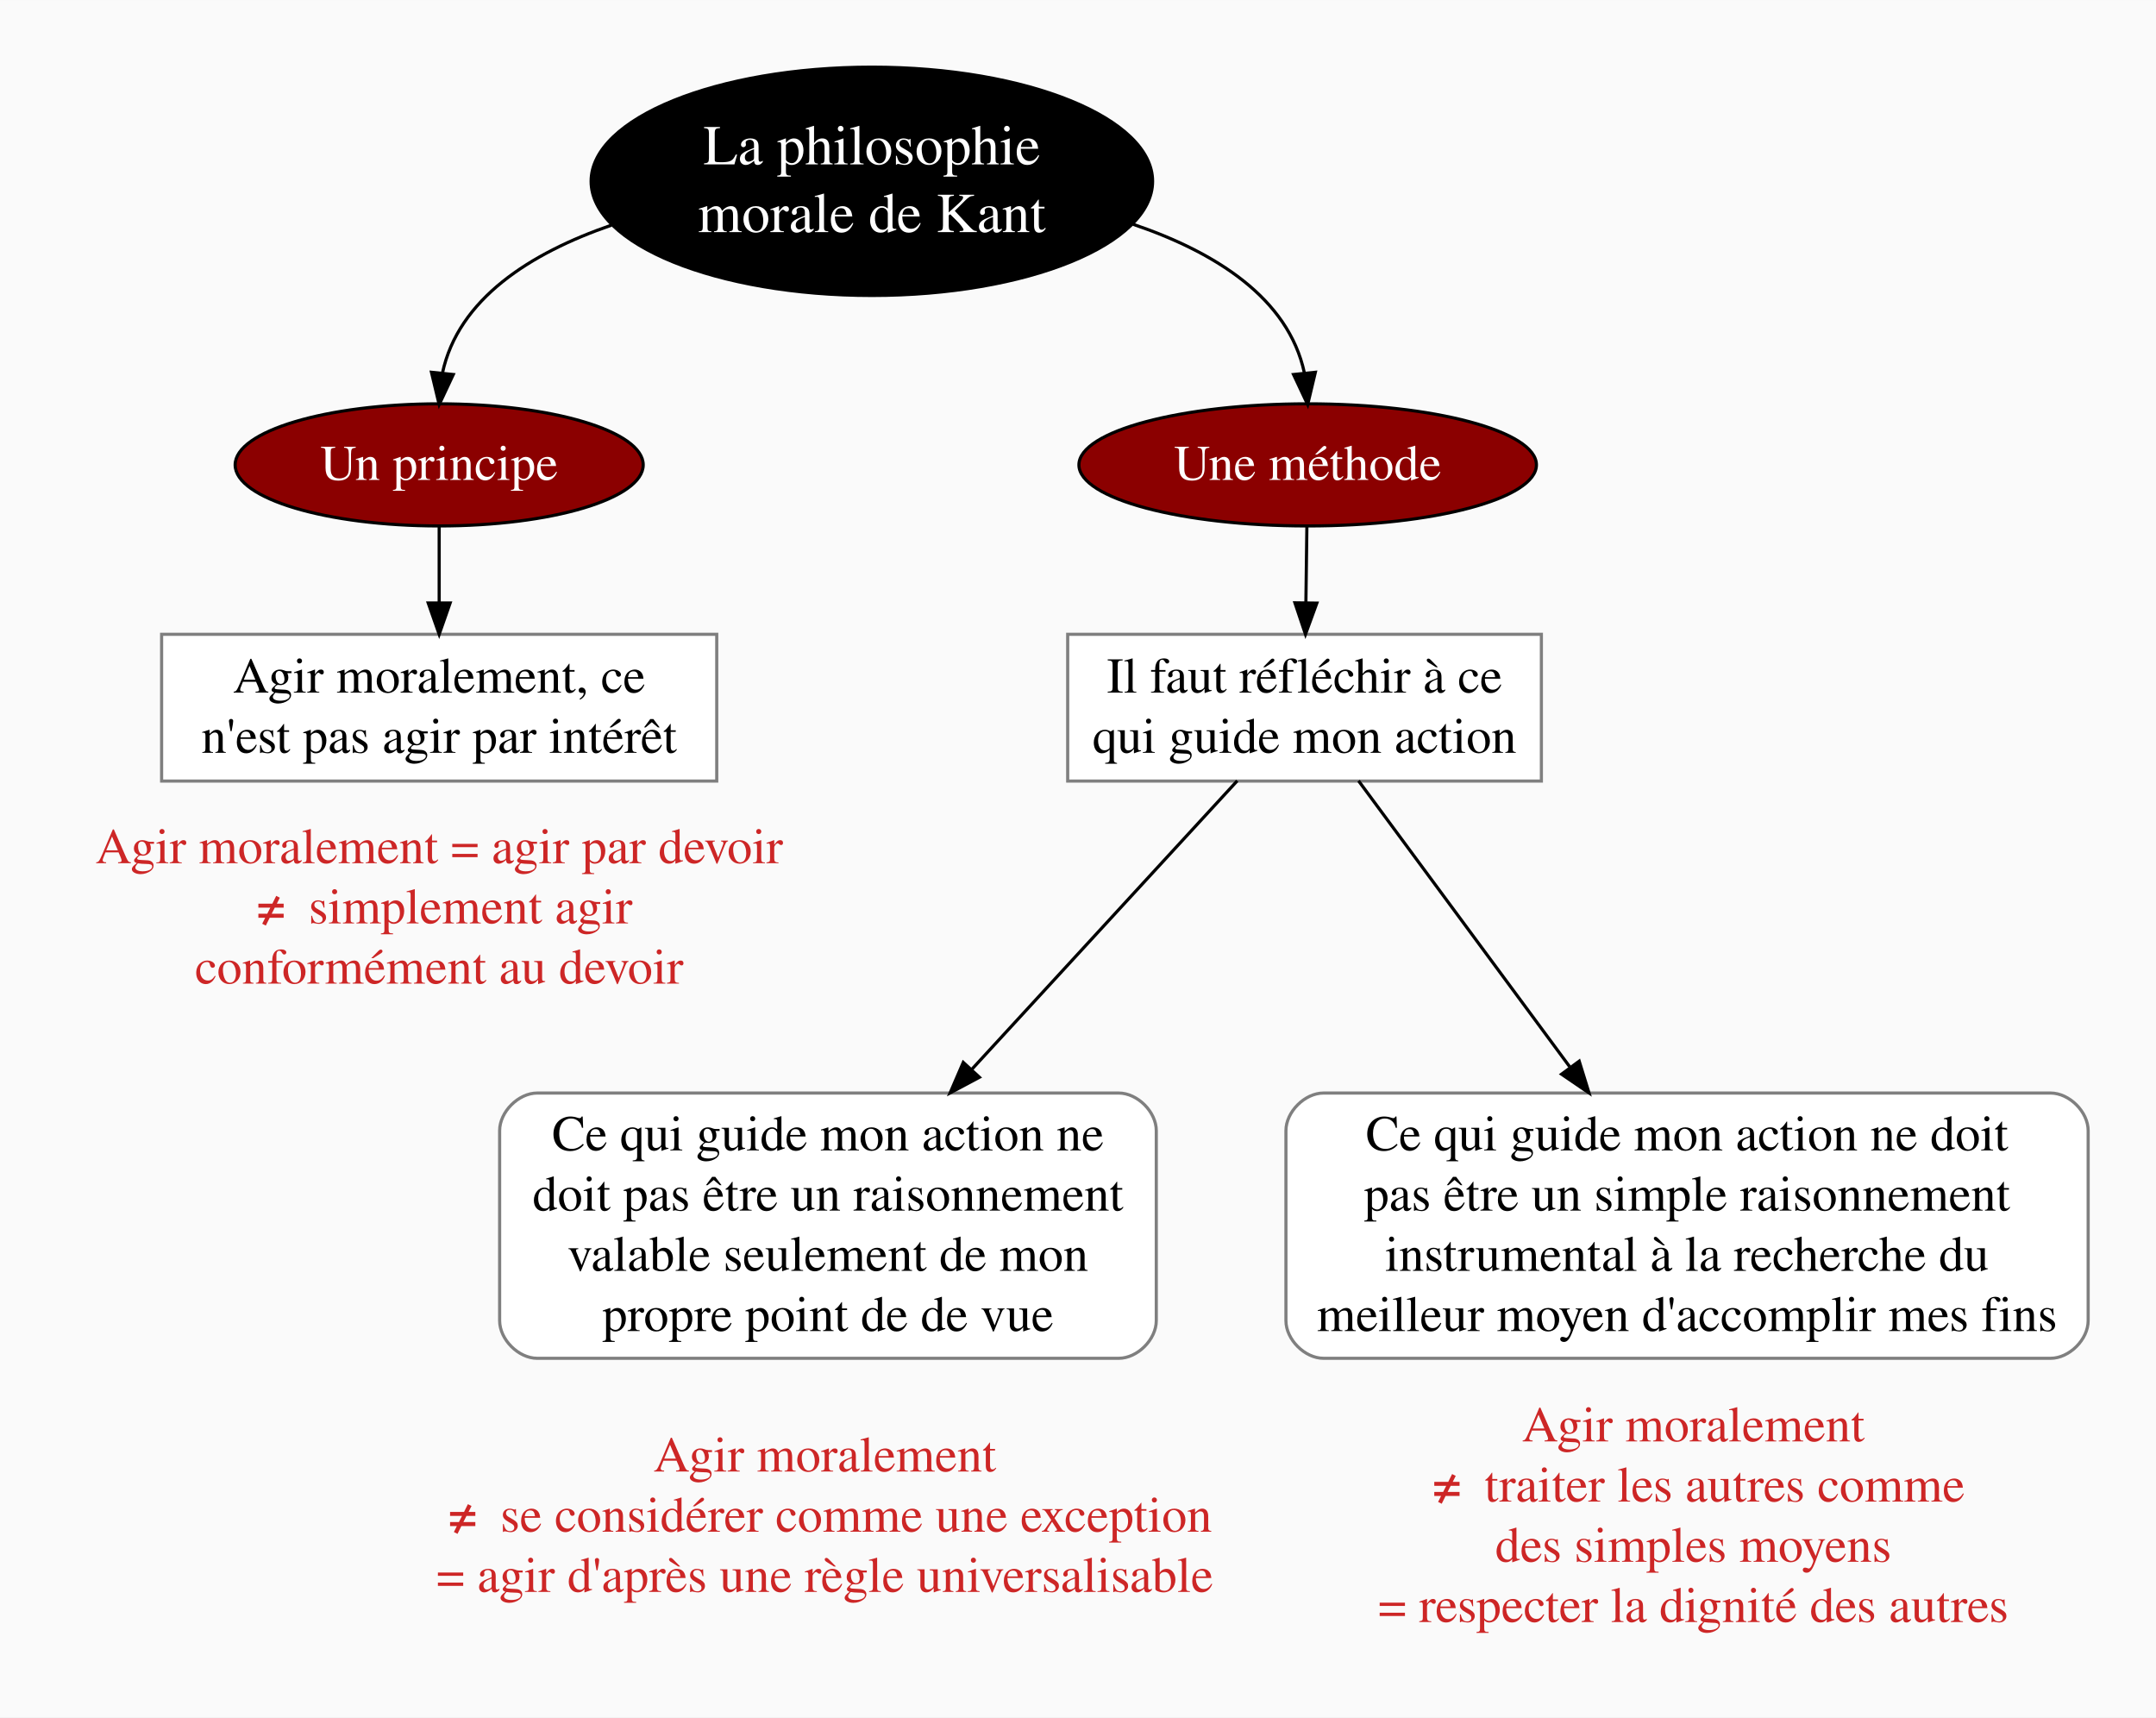
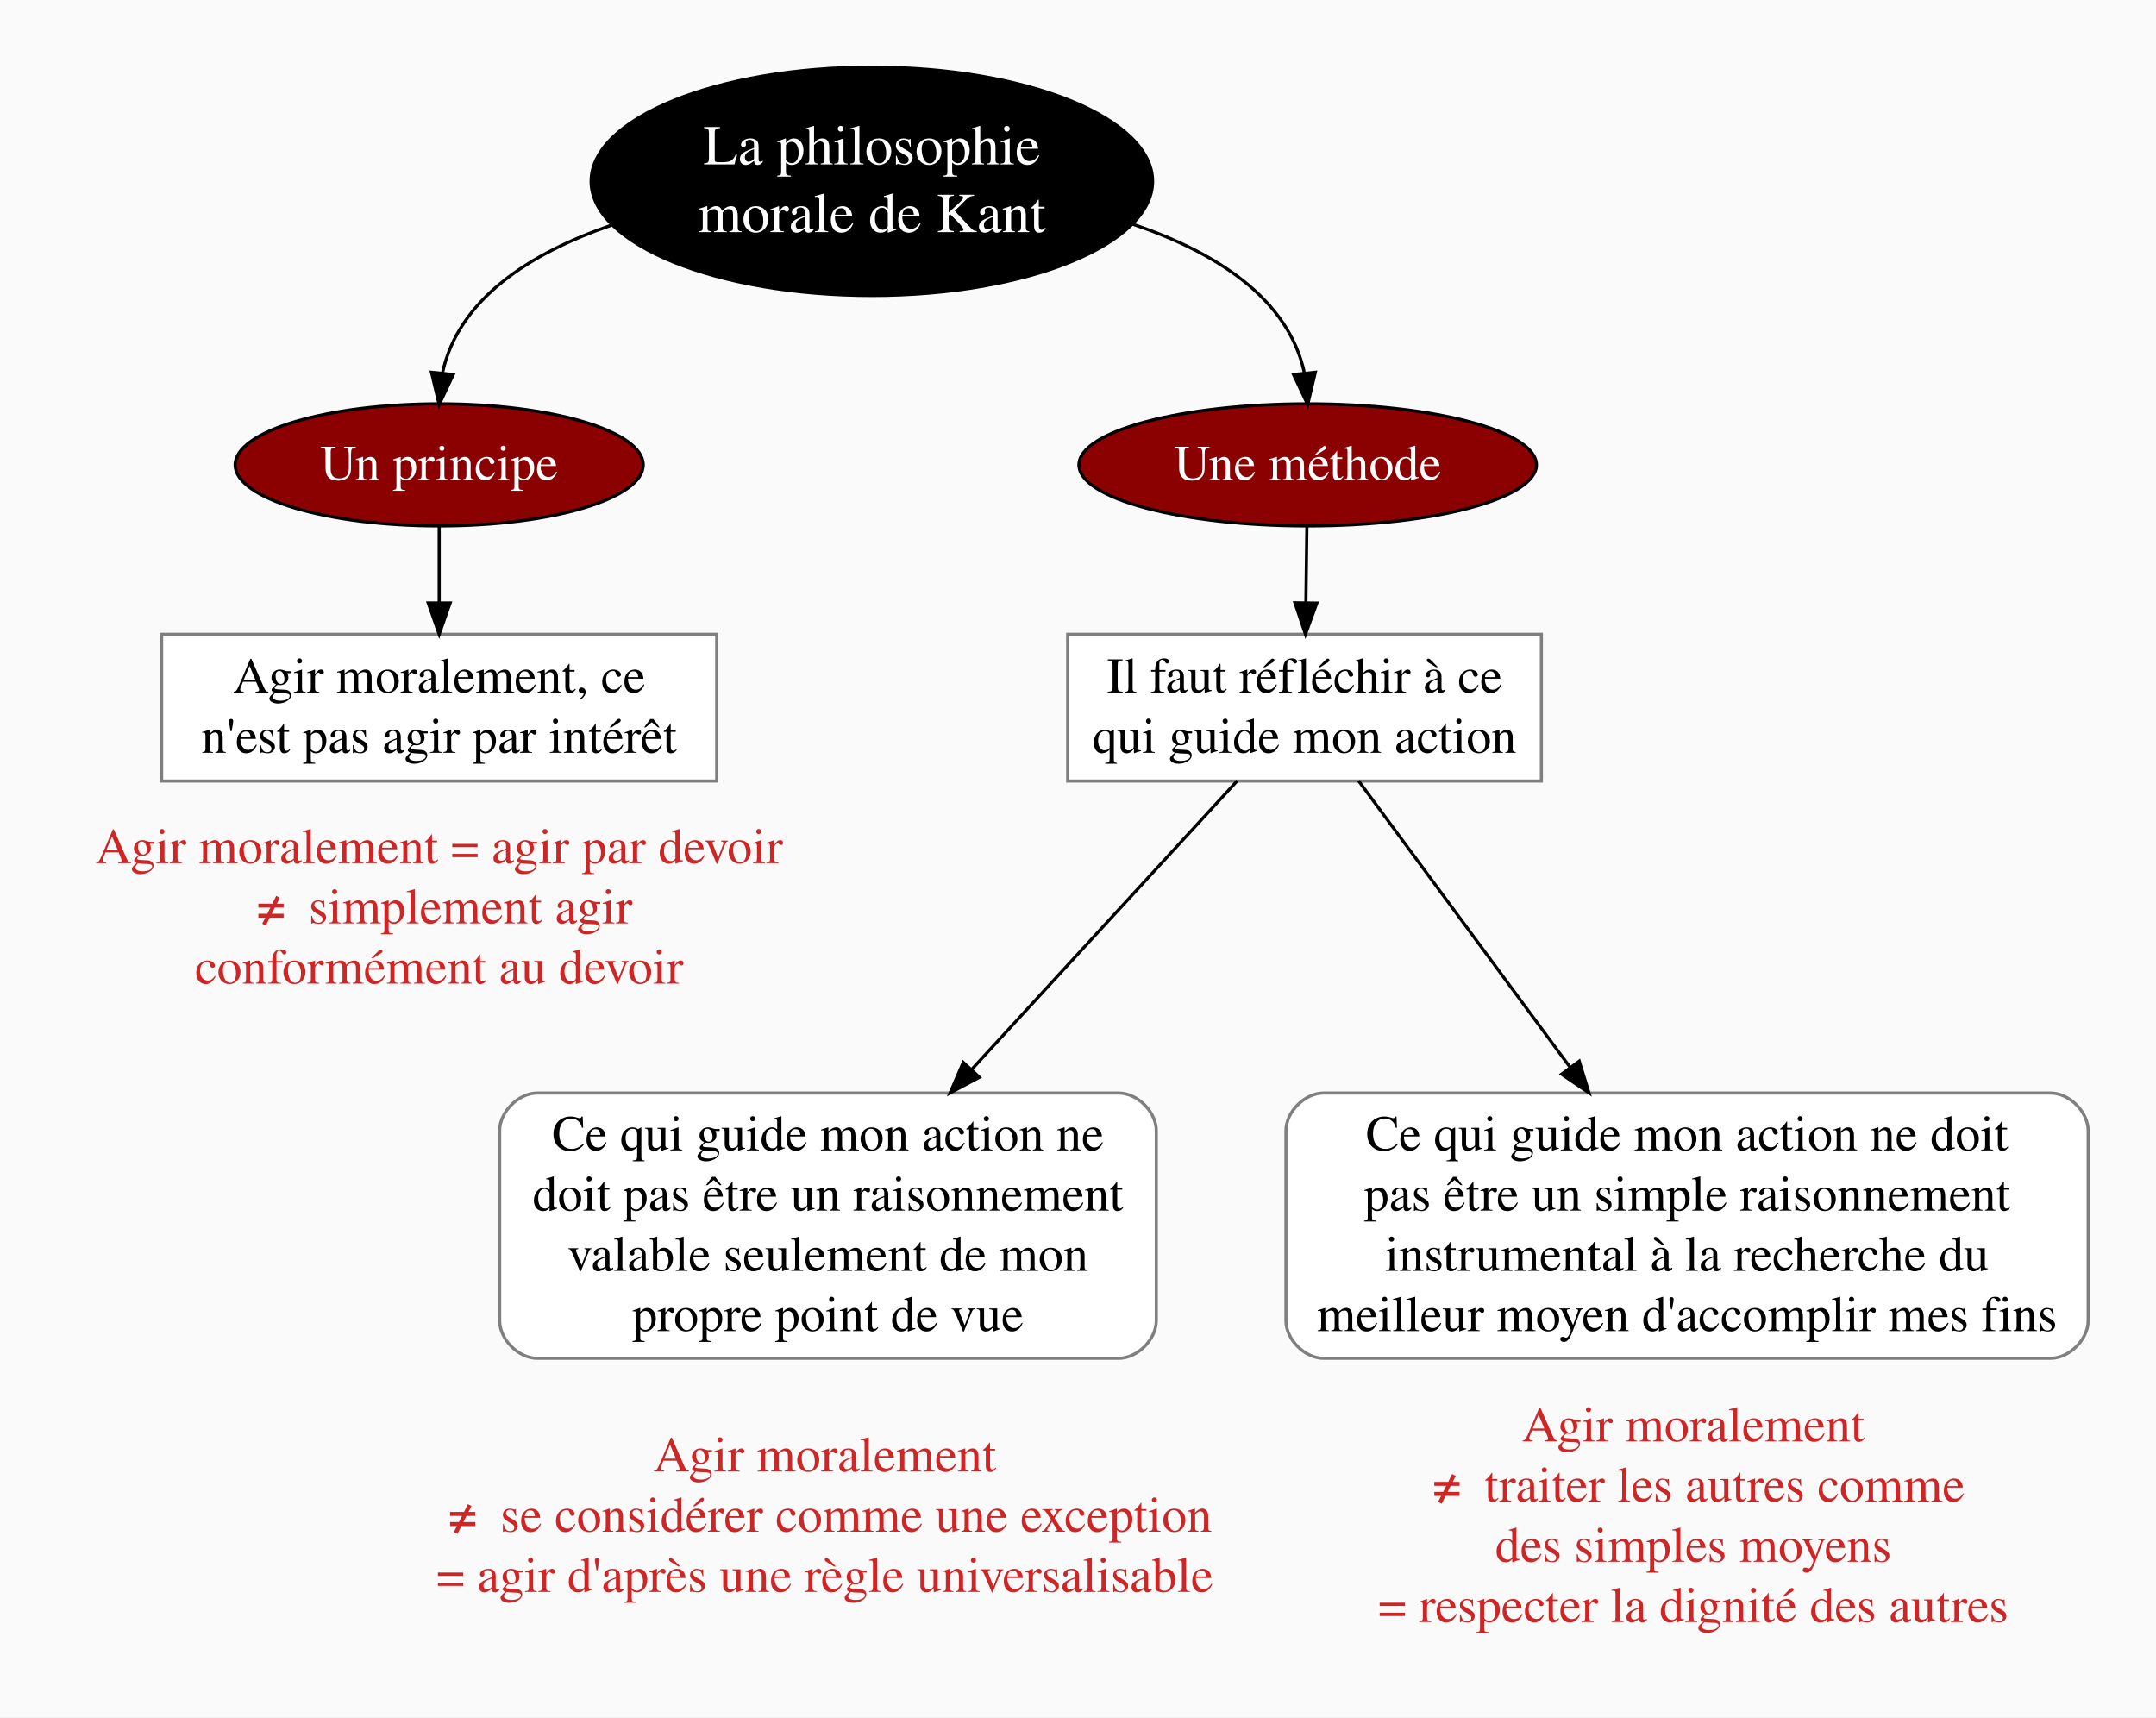
<svg xmlns="http://www.w3.org/2000/svg" width="688pt" height="548pt" viewBox="0.00 0.00 687.64 547.67">
  <g id="graph0" class="graph" transform="scale(1 1) rotate(0) translate(21.6 526.0743)">
    <polygon fill="#fafafa" stroke="transparent" points="-21.6,21.6 -21.6,-526.074 666.038,-526.074 666.038,21.6 -21.6,21.6" />
    <g id="node1" class="node">
      <ellipse fill="#000000" stroke="#000000" cx="256.472" cy="-468.271" rx="89.54" ry="36.409" />
      <text text-anchor="middle" x="256.472" y="-473.671" font-family="Times,serif" font-size="18.00" fill="#ffffff">La philosophie</text>
      <text text-anchor="middle" x="256.472" y="-452.07" font-family="Times,serif" font-size="18.00" fill="#ffffff">morale de Kant</text>
    </g>
    <g id="node2" class="node">
      <ellipse fill="#8b0000" stroke="#000000" cx="118.472" cy="-377.833" rx="65.072" ry="19.47" />
      <text text-anchor="middle" x="118.472" y="-373.033" font-family="Times,serif" font-size="16.00" fill="#ffffff">Un principe</text>
    </g>
    <g id="edge1" class="edge">
      <path fill="none" stroke="#000000" d="M173.41,-454.283C147.608,-445.378 124.546,-430.821 119.496,-407.035" />
      <polygon fill="#000000" stroke="#000000" points="122.975,-406.657 118.472,-397.067 116.012,-407.372 122.975,-406.657" />
    </g>
    <g id="node3" class="node">
      <ellipse fill="#8b0000" stroke="#000000" cx="395.472" cy="-377.833" rx="72.957" ry="19.47" />
      <text text-anchor="middle" x="395.472" y="-373.033" font-family="Times,serif" font-size="16.00" fill="#ffffff">Une méthode</text>
    </g>
    <g id="edge2" class="edge">
      <path fill="none" stroke="#000000" d="M339.736,-454.584C365.87,-445.723 389.3,-431.137 394.432,-407.132" />
      <polygon fill="#000000" stroke="#000000" points="397.925,-407.373 395.472,-397.067 390.963,-406.654 397.925,-407.373" />
    </g>
    <g id="node4" class="node">
      <polygon fill="#ffffff" stroke="#7f7f7f" points="206.998,-323.802 29.946,-323.802 29.946,-276.998 206.998,-276.998 206.998,-323.802" />
      <text text-anchor="middle" x="118.472" y="-305.2" font-family="Times,serif" font-size="16.00" fill="#000000">Agir moralement, ce</text>
      <text text-anchor="middle" x="118.472" y="-286" font-family="Times,serif" font-size="16.00" fill="#000000">n'est pas agir par intérêt</text>
    </g>
    <g id="edge4" class="edge">
      <path fill="none" stroke="#000000" d="M118.472,-358.294C118.472,-350.922 118.472,-342.31 118.472,-334.015" />
      <polygon fill="#000000" stroke="#000000" points="121.972,-333.797 118.472,-323.797 114.972,-333.797 121.972,-333.797" />
    </g>
    <g id="node5" class="node">
      <polygon fill="#ffffff" stroke="#7f7f7f" points="470.012,-323.802 318.932,-323.802 318.932,-276.998 470.012,-276.998 470.012,-323.802" />
      <text text-anchor="middle" x="394.472" y="-305.2" font-family="Times,serif" font-size="16.00" fill="#000000">Il faut réfléchir à ce</text>
      <text text-anchor="middle" x="394.472" y="-286" font-family="Times,serif" font-size="16.00" fill="#000000">qui guide mon action</text>
    </g>
    <g id="edge5" class="edge">
      <path fill="none" stroke="#000000" d="M395.22,-358.294C395.125,-350.922 395.013,-342.31 394.906,-334.015" />
      <polygon fill="#000000" stroke="#000000" points="398.403,-333.751 394.774,-323.797 391.404,-333.841 398.403,-333.751" />
    </g>
    <g id="node8" class="node">
      <path fill="#fafafa" stroke="transparent" d="M224.916,-269.001C224.916,-269.001 12.028,-269.001 12.028,-269.001 6.028,-269.001 .028,-263.001 .028,-257.001 .028,-257.001 .028,-215.799 .028,-215.799 .028,-209.799 6.028,-203.799 12.028,-203.799 12.028,-203.799 224.916,-203.799 224.916,-203.799 230.916,-203.799 236.916,-209.799 236.916,-215.799 236.916,-215.799 236.916,-257.001 236.916,-257.001 236.916,-263.001 230.916,-269.001 224.916,-269.001" />
      <text text-anchor="middle" x="118.472" y="-250.8" font-family="Times,serif" font-size="16.00" fill="#cd2626">Agir moralement = agir par devoir</text>
      <text text-anchor="middle" x="118.472" y="-231.6" font-family="Times,serif" font-size="16.00" fill="#cd2626">≠ simplement agir</text>
      <text text-anchor="middle" x="118.472" y="-212.4" font-family="Times,serif" font-size="16.00" fill="#cd2626">conformément au devoir</text>
    </g>
    <g id="node6" class="node">
      <path fill="#ffffff" stroke="#7f7f7f" d="M335.189,-177.5C335.189,-177.5 149.755,-177.5 149.755,-177.5 143.755,-177.5 137.755,-171.5 137.755,-165.5 137.755,-165.5 137.755,-104.9 137.755,-104.9 137.755,-98.9 143.755,-92.9 149.755,-92.9 149.755,-92.9 335.189,-92.9 335.189,-92.9 341.189,-92.9 347.189,-98.9 347.189,-104.9 347.189,-104.9 347.189,-165.5 347.189,-165.5 347.189,-171.5 341.189,-177.5 335.189,-177.5" />
      <text text-anchor="middle" x="242.472" y="-159.2" font-family="Times,serif" font-size="16.00" fill="#000000">Ce qui guide mon action ne</text>
      <text text-anchor="middle" x="242.472" y="-140" font-family="Times,serif" font-size="16.00" fill="#000000">doit pas être un raisonnement</text>
      <text text-anchor="middle" x="242.472" y="-120.8" font-family="Times,serif" font-size="16.00" fill="#000000">valable seulement de mon</text>
-       <text text-anchor="middle" x="242.472" y="-101.6" font-family="Times,serif" font-size="16.00" fill="#000000">propre point de de vue</text>
+       <text text-anchor="middle" x="242.472" y="-101.6" font-family="Times,serif" font-size="16.00" fill="#000000">propre point de vue</text>
    </g>
    <g id="edge7" class="edge">
      <path fill="none" stroke="#000000" d="M373.017,-277.081C351.139,-253.304 316.516,-215.674 288.422,-185.141" />
      <polygon fill="#000000" stroke="#000000" points="290.779,-182.533 281.432,-177.544 285.628,-187.273 290.779,-182.533" />
    </g>
    <g id="node7" class="node">
      <path fill="#ffffff" stroke="#7f7f7f" d="M632.403,-177.5C632.403,-177.5 400.541,-177.5 400.541,-177.5 394.541,-177.5 388.541,-171.5 388.541,-165.5 388.541,-165.5 388.541,-104.9 388.541,-104.9 388.541,-98.9 394.541,-92.9 400.541,-92.9 400.541,-92.9 632.403,-92.9 632.403,-92.9 638.403,-92.9 644.403,-98.9 644.403,-104.9 644.403,-104.9 644.403,-165.5 644.403,-165.5 644.403,-171.5 638.403,-177.5 632.403,-177.5" />
      <text text-anchor="middle" x="516.472" y="-159.2" font-family="Times,serif" font-size="16.00" fill="#000000">Ce qui guide mon action ne doit</text>
      <text text-anchor="middle" x="516.472" y="-140" font-family="Times,serif" font-size="16.00" fill="#000000">pas être un simple raisonnement</text>
      <text text-anchor="middle" x="516.472" y="-120.8" font-family="Times,serif" font-size="16.00" fill="#000000">instrumental à la recherche du</text>
      <text text-anchor="middle" x="516.472" y="-101.6" font-family="Times,serif" font-size="16.00" fill="#000000">meilleur moyen d'accomplir mes fins</text>
    </g>
    <g id="edge8" class="edge">
      <path fill="none" stroke="#000000" d="M411.693,-277.081C429.104,-253.505 456.572,-216.311 479.017,-185.918" />
      <polygon fill="#000000" stroke="#000000" points="482.076,-187.667 485.201,-177.544 476.445,-183.509 482.076,-187.667" />
    </g>
    <g id="node9" class="node">
      <path fill="#fafafa" stroke="transparent" d="M369.944,-75.001C369.944,-75.001 113,-75.001 113,-75.001 107,-75.001 101,-69.001 101,-63.001 101,-63.001 101,-21.799 101,-21.799 101,-15.799 107,-9.799 113,-9.799 113,-9.799 369.944,-9.799 369.944,-9.799 375.944,-9.799 381.944,-15.799 381.944,-21.799 381.944,-21.799 381.944,-63.001 381.944,-63.001 381.944,-69.001 375.944,-75.001 369.944,-75.001" />
      <text text-anchor="middle" x="241.472" y="-56.8" font-family="Times,serif" font-size="16.00" fill="#cd2626">Agir moralement</text>
      <text text-anchor="middle" x="241.472" y="-37.6" font-family="Times,serif" font-size="16.00" fill="#cd2626">≠ se considérer comme une exception</text>
      <text text-anchor="middle" x="241.472" y="-18.4" font-family="Times,serif" font-size="16.00" fill="#cd2626">= agir d'après une règle universalisable</text>
    </g>
    <g id="node10" class="node">
      <path fill="#fafafa" stroke="transparent" d="M616.343,-84.7C616.343,-84.7 420.601,-84.7 420.601,-84.7 414.601,-84.7 408.601,-78.7 408.601,-72.7 408.601,-72.7 408.601,-12.1 408.601,-12.1 408.601,-6.1 414.601,-.1 420.601,-.1 420.601,-.1 616.343,-.1 616.343,-.1 622.343,-.1 628.343,-6.1 628.343,-12.1 628.343,-12.1 628.343,-72.7 628.343,-72.7 628.343,-78.7 622.343,-84.7 616.343,-84.7" />
      <text text-anchor="middle" x="518.472" y="-66.4" font-family="Times,serif" font-size="16.00" fill="#cd2626">Agir moralement</text>
      <text text-anchor="middle" x="518.472" y="-47.2" font-family="Times,serif" font-size="16.00" fill="#cd2626">≠ traiter les autres comme</text>
      <text text-anchor="middle" x="518.472" y="-28" font-family="Times,serif" font-size="16.00" fill="#cd2626">des simples moyens</text>
      <text text-anchor="middle" x="518.472" y="-8.8" font-family="Times,serif" font-size="16.00" fill="#cd2626">= respecter la dignité des autres</text>
    </g>
  </g>
</svg>
